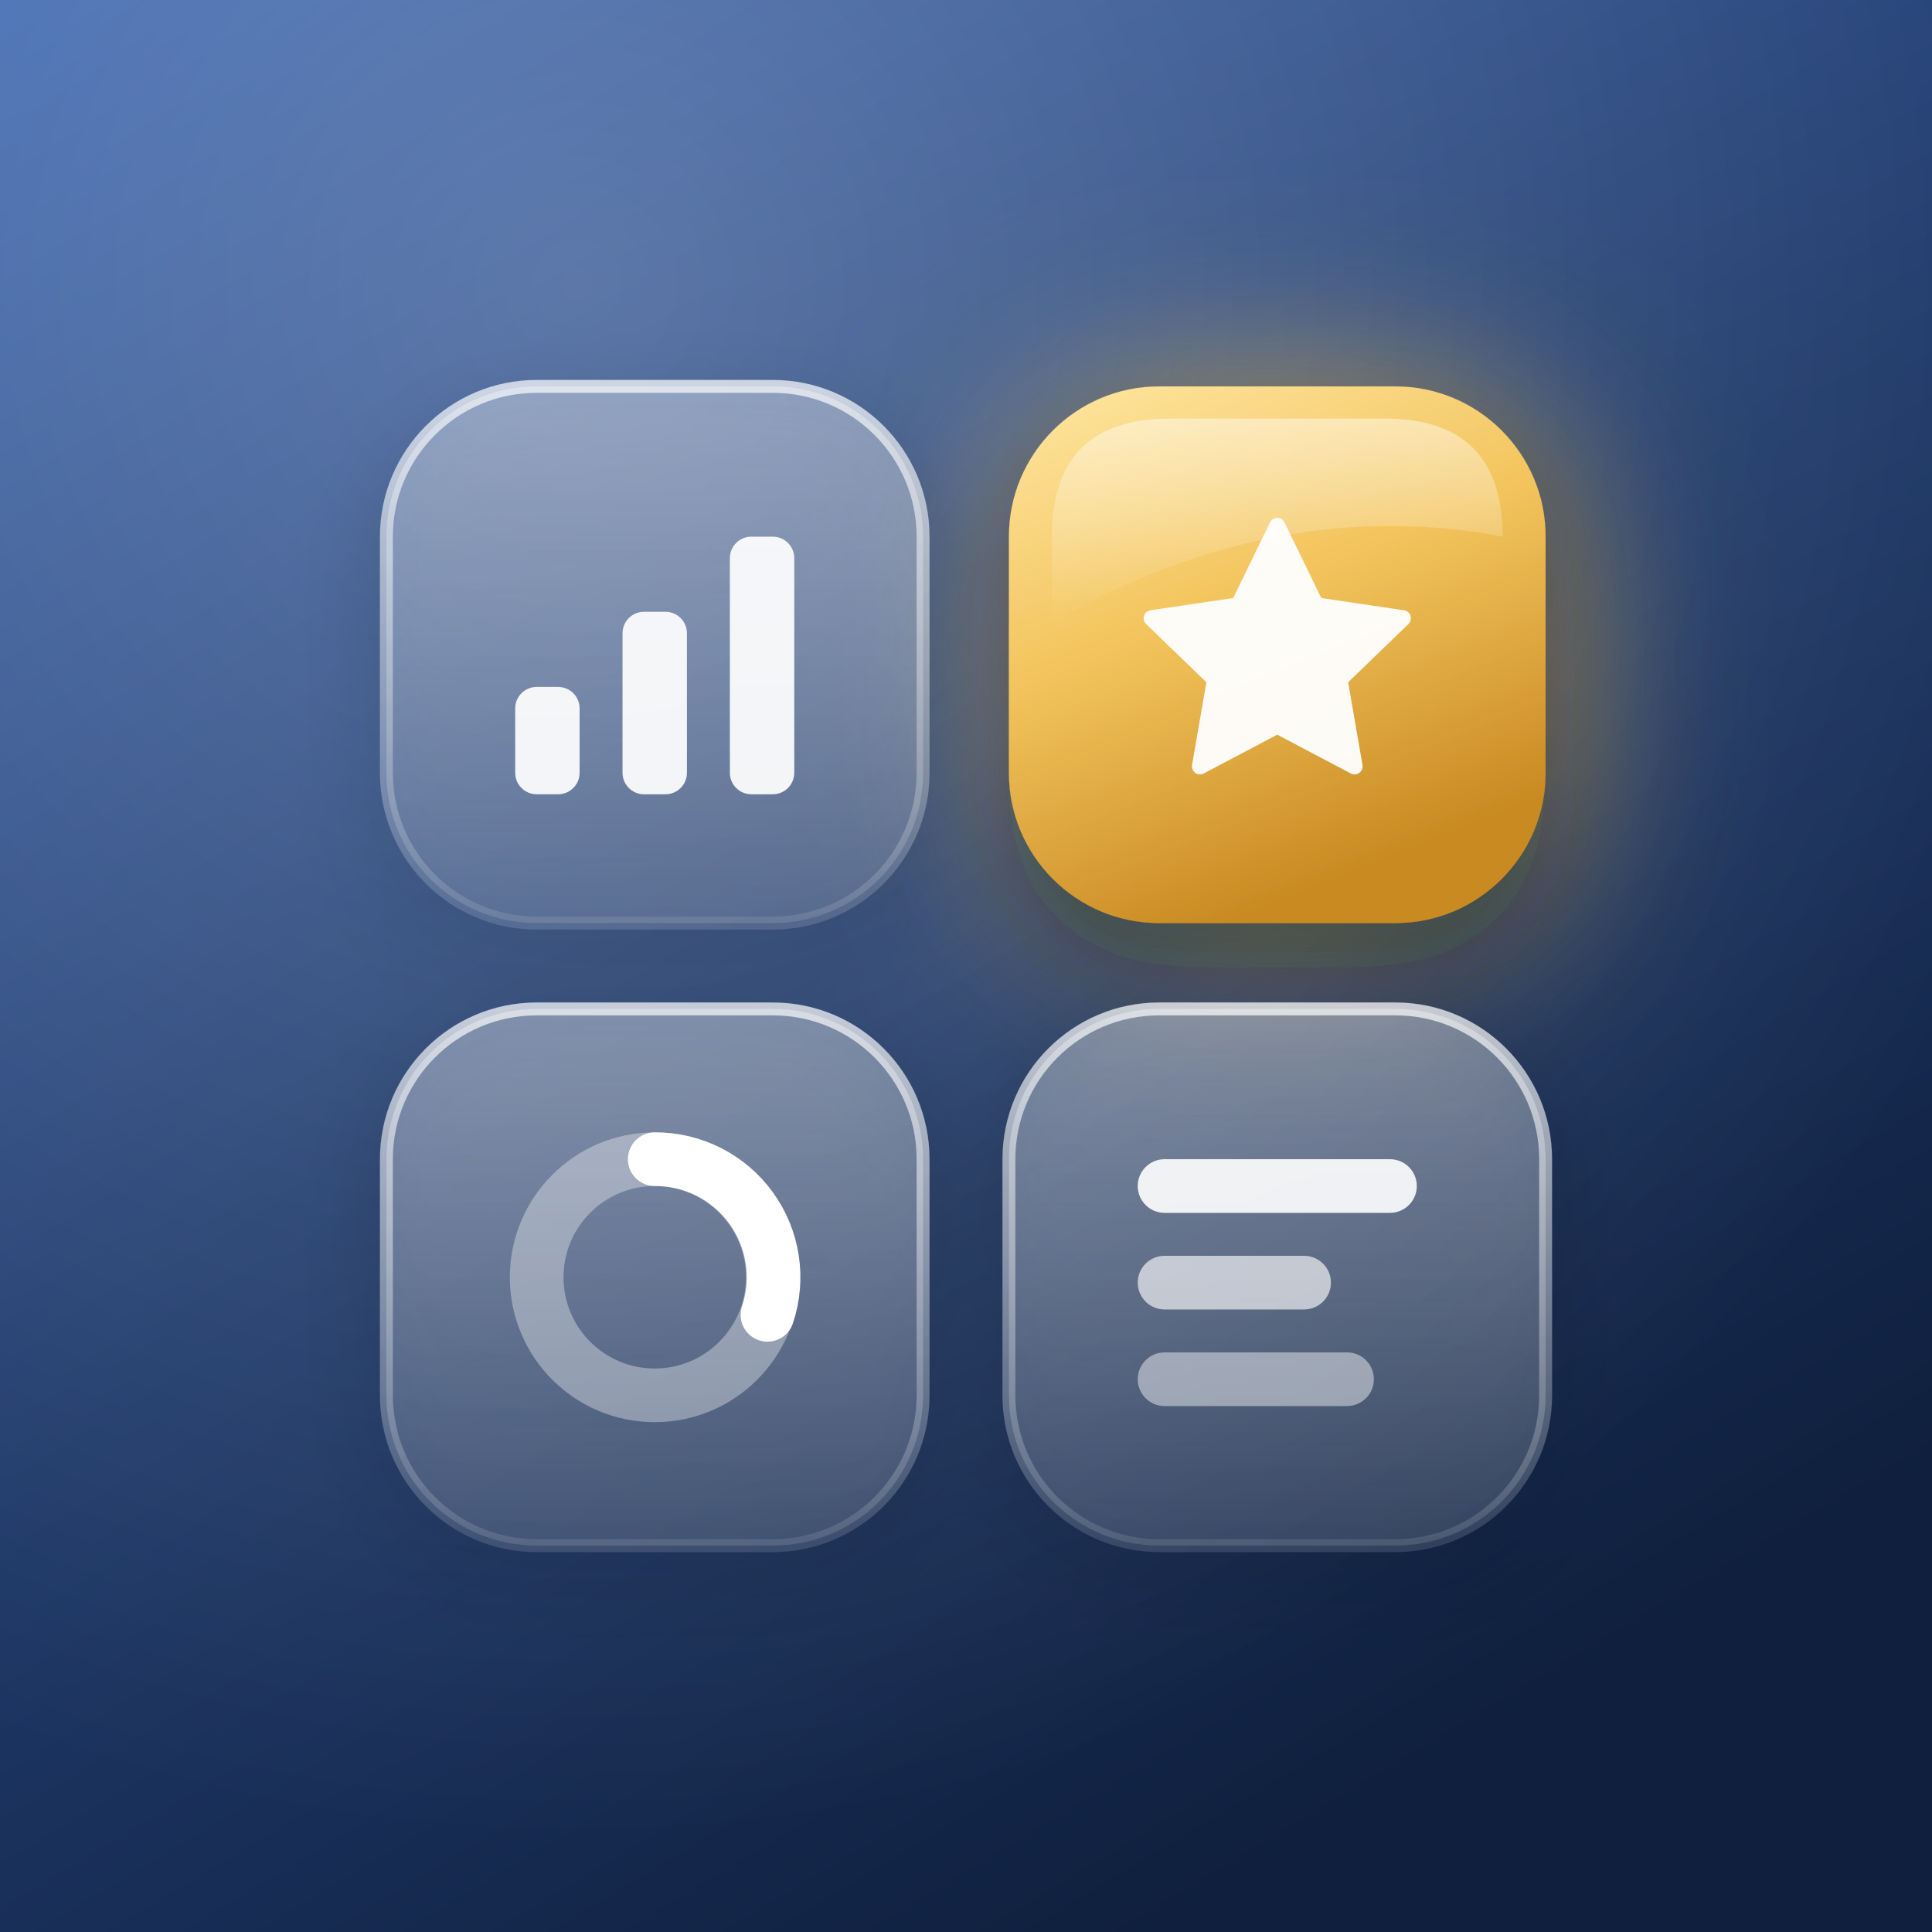
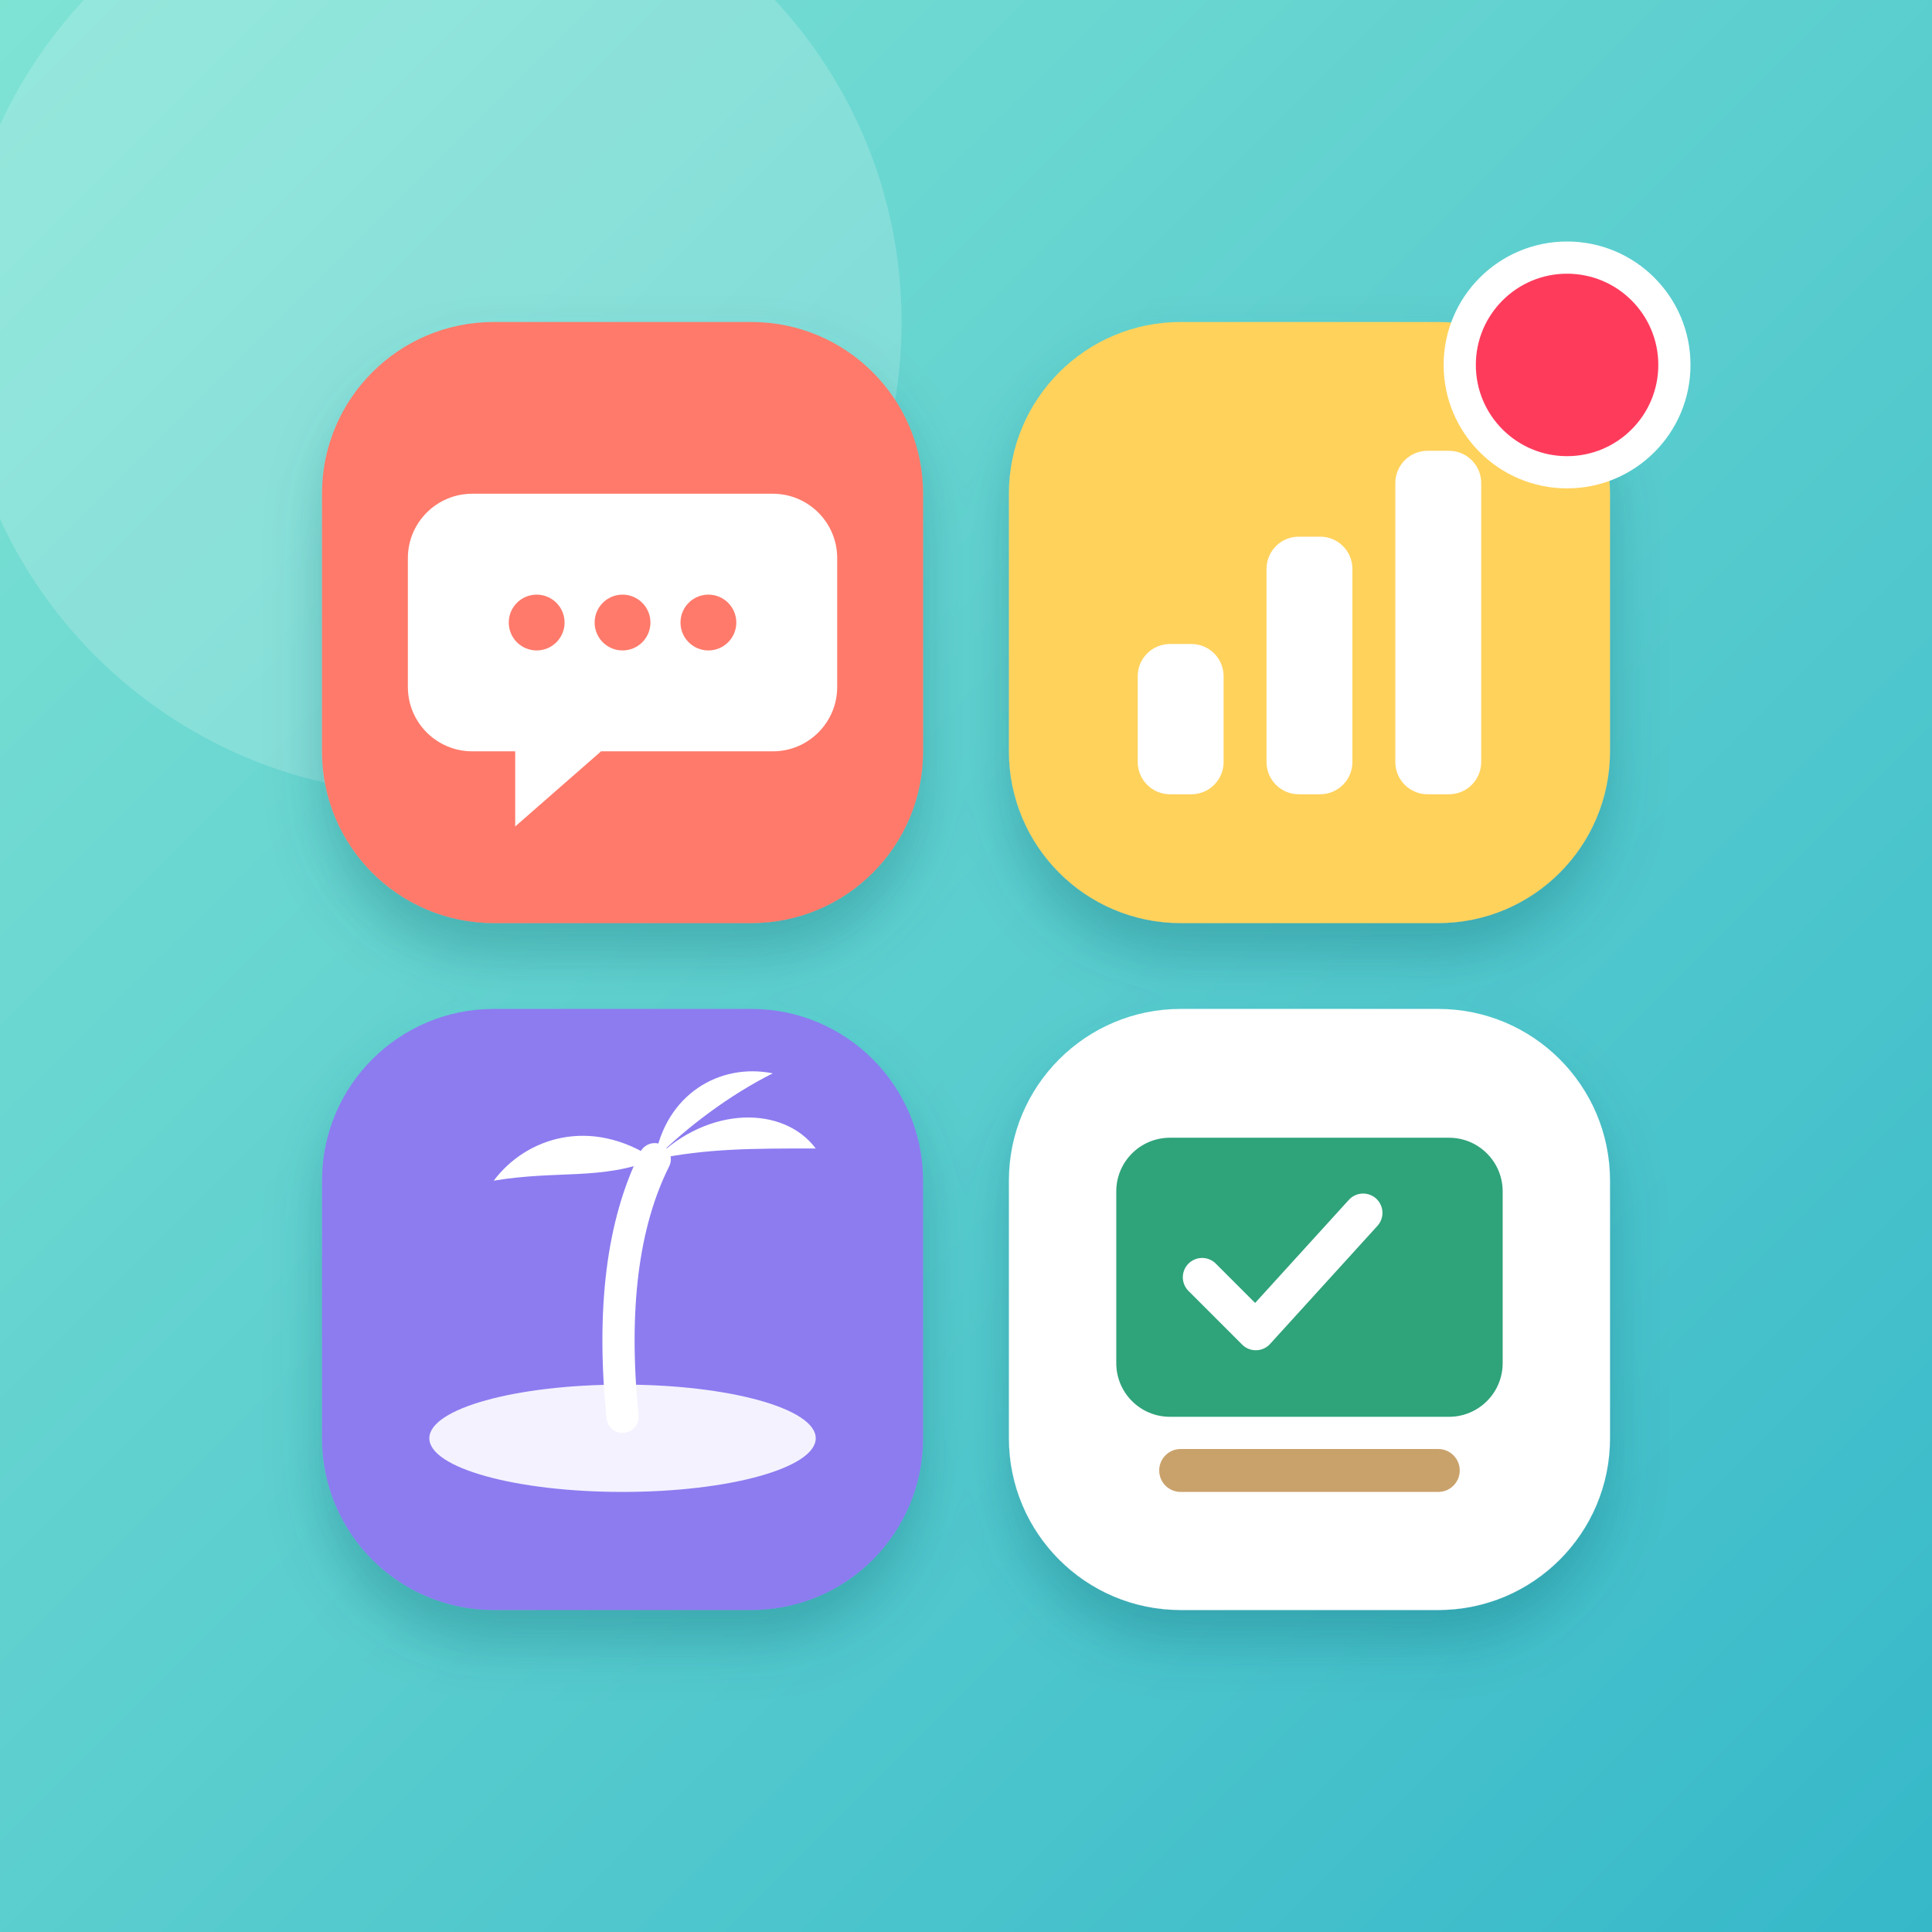
<svg xmlns="http://www.w3.org/2000/svg" viewBox="0 0 180 180" width="180" height="180">
  <defs>
-     <linearGradient id="bg" x1="0" y1="0" x2="0.6" y2="1">
-       <stop offset="0" stop-color="#3A64AE" />
-       <stop offset="0.55" stop-color="#1F3A6B" />
-       <stop offset="1" stop-color="#0F1F3D" />
+     <linearGradient id="a" x1="0" y1="0" x2="1" y2="1">
+       <stop offset="0" stop-color="#7FE3D4" />
+       <stop offset="1" stop-color="#36B8C9" />
    </linearGradient>
-     <radialGradient id="sheen" cx="0.3" cy="0.15" r="0.8">
-       <stop offset="0" stop-color="#fff" stop-opacity="0.22" />
-       <stop offset="1" stop-color="#fff" stop-opacity="0" />
-     </radialGradient>
-     <linearGradient id="glass" x1="0" y1="0" x2="0" y2="1">
-       <stop offset="0" stop-color="#fff" stop-opacity="0.34" />
-       <stop offset="1" stop-color="#fff" stop-opacity="0.12" />
-     </linearGradient>
-     <linearGradient id="gstroke" x1="0" y1="0" x2="0" y2="1">
-       <stop offset="0" stop-color="#fff" stop-opacity="0.7" />
-       <stop offset="1" stop-color="#fff" stop-opacity="0.1" />
-     </linearGradient>
-     <linearGradient id="gold" x1="0" y1="0" x2="0.4" y2="1">
-       <stop offset="0" stop-color="#FFE7A3" />
-       <stop offset="0.5" stop-color="#F2C35B" />
-       <stop offset="1" stop-color="#C98A22" />
-     </linearGradient>
-     <linearGradient id="hl" x1="0" y1="0" x2="0" y2="1">
-       <stop offset="0" stop-color="#fff" stop-opacity="0.75" />
-       <stop offset="1" stop-color="#fff" stop-opacity="0" />
-     </linearGradient>
-     <filter id="glow" x="-60%" y="-60%" width="220%" height="220%">
-       <feGaussianBlur stdDeviation="9" />
-     </filter>
-     <filter id="sh" x="-30%" y="-30%" width="160%" height="170%">
-       <feDropShadow dx="0" dy="4" stdDeviation="4" flood-color="#06122A" flood-opacity="0.45" />
+     <filter id="s" x="-20%" y="-20%" width="140%" height="150%">
+       <feDropShadow dx="0" dy="3" stdDeviation="2.5" flood-color="#0E5C66" flood-opacity=".28" />
    </filter>
  </defs>
-   <rect width="180" height="180" fill="url(#bg)" />
-   <rect width="180" height="180" fill="url(#sheen)" />
-   <rect x="96" y="38" width="48" height="48" rx="13" fill="#FFC94D" opacity="0.75" filter="url(#glow)" />
-   <g filter="url(#sh)">
-     <rect x="36" y="36" width="50" height="50" rx="14" fill="url(#glass)" stroke="url(#gstroke)" stroke-width="1.2" />
-     <rect x="36" y="94" width="50" height="50" rx="14" fill="url(#glass)" stroke="url(#gstroke)" stroke-width="1.2" />
-     <rect x="94" y="94" width="50" height="50" rx="14" fill="url(#glass)" stroke="url(#gstroke)" stroke-width="1.2" />
-     <rect x="94" y="36" width="50" height="50" rx="14" fill="url(#gold)" />
+   <rect width="180" height="180" fill="url(#a)" />
+   <circle cx="40" cy="30" r="44" fill="#fff" opacity=".18" />
+   <g filter="url(#s)">
+     <rect x="30" y="30" width="56" height="56" rx="16" fill="#FF7A6B" />
+     <rect x="94" y="30" width="56" height="56" rx="16" fill="#FFD25C" />
+     <rect x="30" y="94" width="56" height="56" rx="16" fill="#8C7CF0" />
+     <rect x="94" y="94" width="56" height="56" rx="16" fill="#fff" />
  </g>
-   <path d="M98 50 Q98 39 109 39 H129 Q140 39 140 50 Q119 46 98 58Z" fill="url(#hl)" opacity="0.6" />
-   <g fill="#fff" opacity="0.92">
-     <rect x="48" y="64" width="6" height="10" rx="2" />
-     <rect x="58" y="57" width="6" height="17" rx="2" />
-     <rect x="68" y="50" width="6" height="24" rx="2" />
-   </g>
-   <circle cx="61" cy="119" r="11" fill="none" stroke="#fff" stroke-opacity="0.35" stroke-width="5" />
-   <path d="M61 108 A11 11 0 0 1 71.5 122.5" fill="none" stroke="#fff" stroke-width="5" stroke-linecap="round" />
-   <g fill="#fff" opacity="0.9">
-     <rect x="106" y="108" width="26" height="5" rx="2.5" />
-     <rect x="106" y="117" width="18" height="5" rx="2.5" opacity="0.7" />
-     <rect x="106" y="126" width="22" height="5" rx="2.5" opacity="0.5" />
-   </g>
-   <path d="M119 49 l3.6 7.4 8.1 1.2-5.9 5.7 1.4 8.1-7.2-3.8-7.2 3.8 1.4-8.1-5.9-5.7 8.1-1.2z" fill="#fff" stroke="#fff" stroke-width="1.5" stroke-linejoin="round" opacity="0.95" />
+   <path d="M44 46h28a6 6 0 0 1 6 6v12a6 6 0 0 1-6 6H56l-8 7v-7h-4a6 6 0 0 1-6-6V52a6 6 0 0 1 6-6z" fill="#fff" />
+   <circle cx="50" cy="58" r="2.6" fill="#FF7A6B" />
+   <circle cx="58" cy="58" r="2.6" fill="#FF7A6B" />
+   <circle cx="66" cy="58" r="2.6" fill="#FF7A6B" />
+   <rect x="106" y="60" width="8" height="14" rx="3" fill="#fff" />
+   <rect x="118" y="50" width="8" height="24" rx="3" fill="#fff" />
+   <rect x="130" y="42" width="8" height="32" rx="3" fill="#fff" />
+   <ellipse cx="58" cy="134" rx="18" ry="5" fill="#fff" opacity=".9" />
+   <path d="M58 132 C57 122 58 114 61 108" stroke="#fff" stroke-width="3" fill="none" stroke-linecap="round" />
+   <path d="M61 108c-6-4-12-2-15 2 6-1 10 0 15-2zm0 0c5-5 12-5 15-1-6 0-10 0-15 1zm0 0c1-6 6-9 11-8-4 2-8 5-11 8z" fill="#fff" />
+   <rect x="104" y="106" width="36" height="26" rx="5" fill="#2FA37A" />
+   <path d="M112 119l5 5 10-11" stroke="#fff" stroke-width="3.6" fill="none" stroke-linecap="round" stroke-linejoin="round" />
+   <rect x="108" y="135" width="28" height="4" rx="2" fill="#C9A26B" />
+   <circle cx="146" cy="34" r="10" fill="#FF3B5C" stroke="#fff" stroke-width="3" />
</svg>
